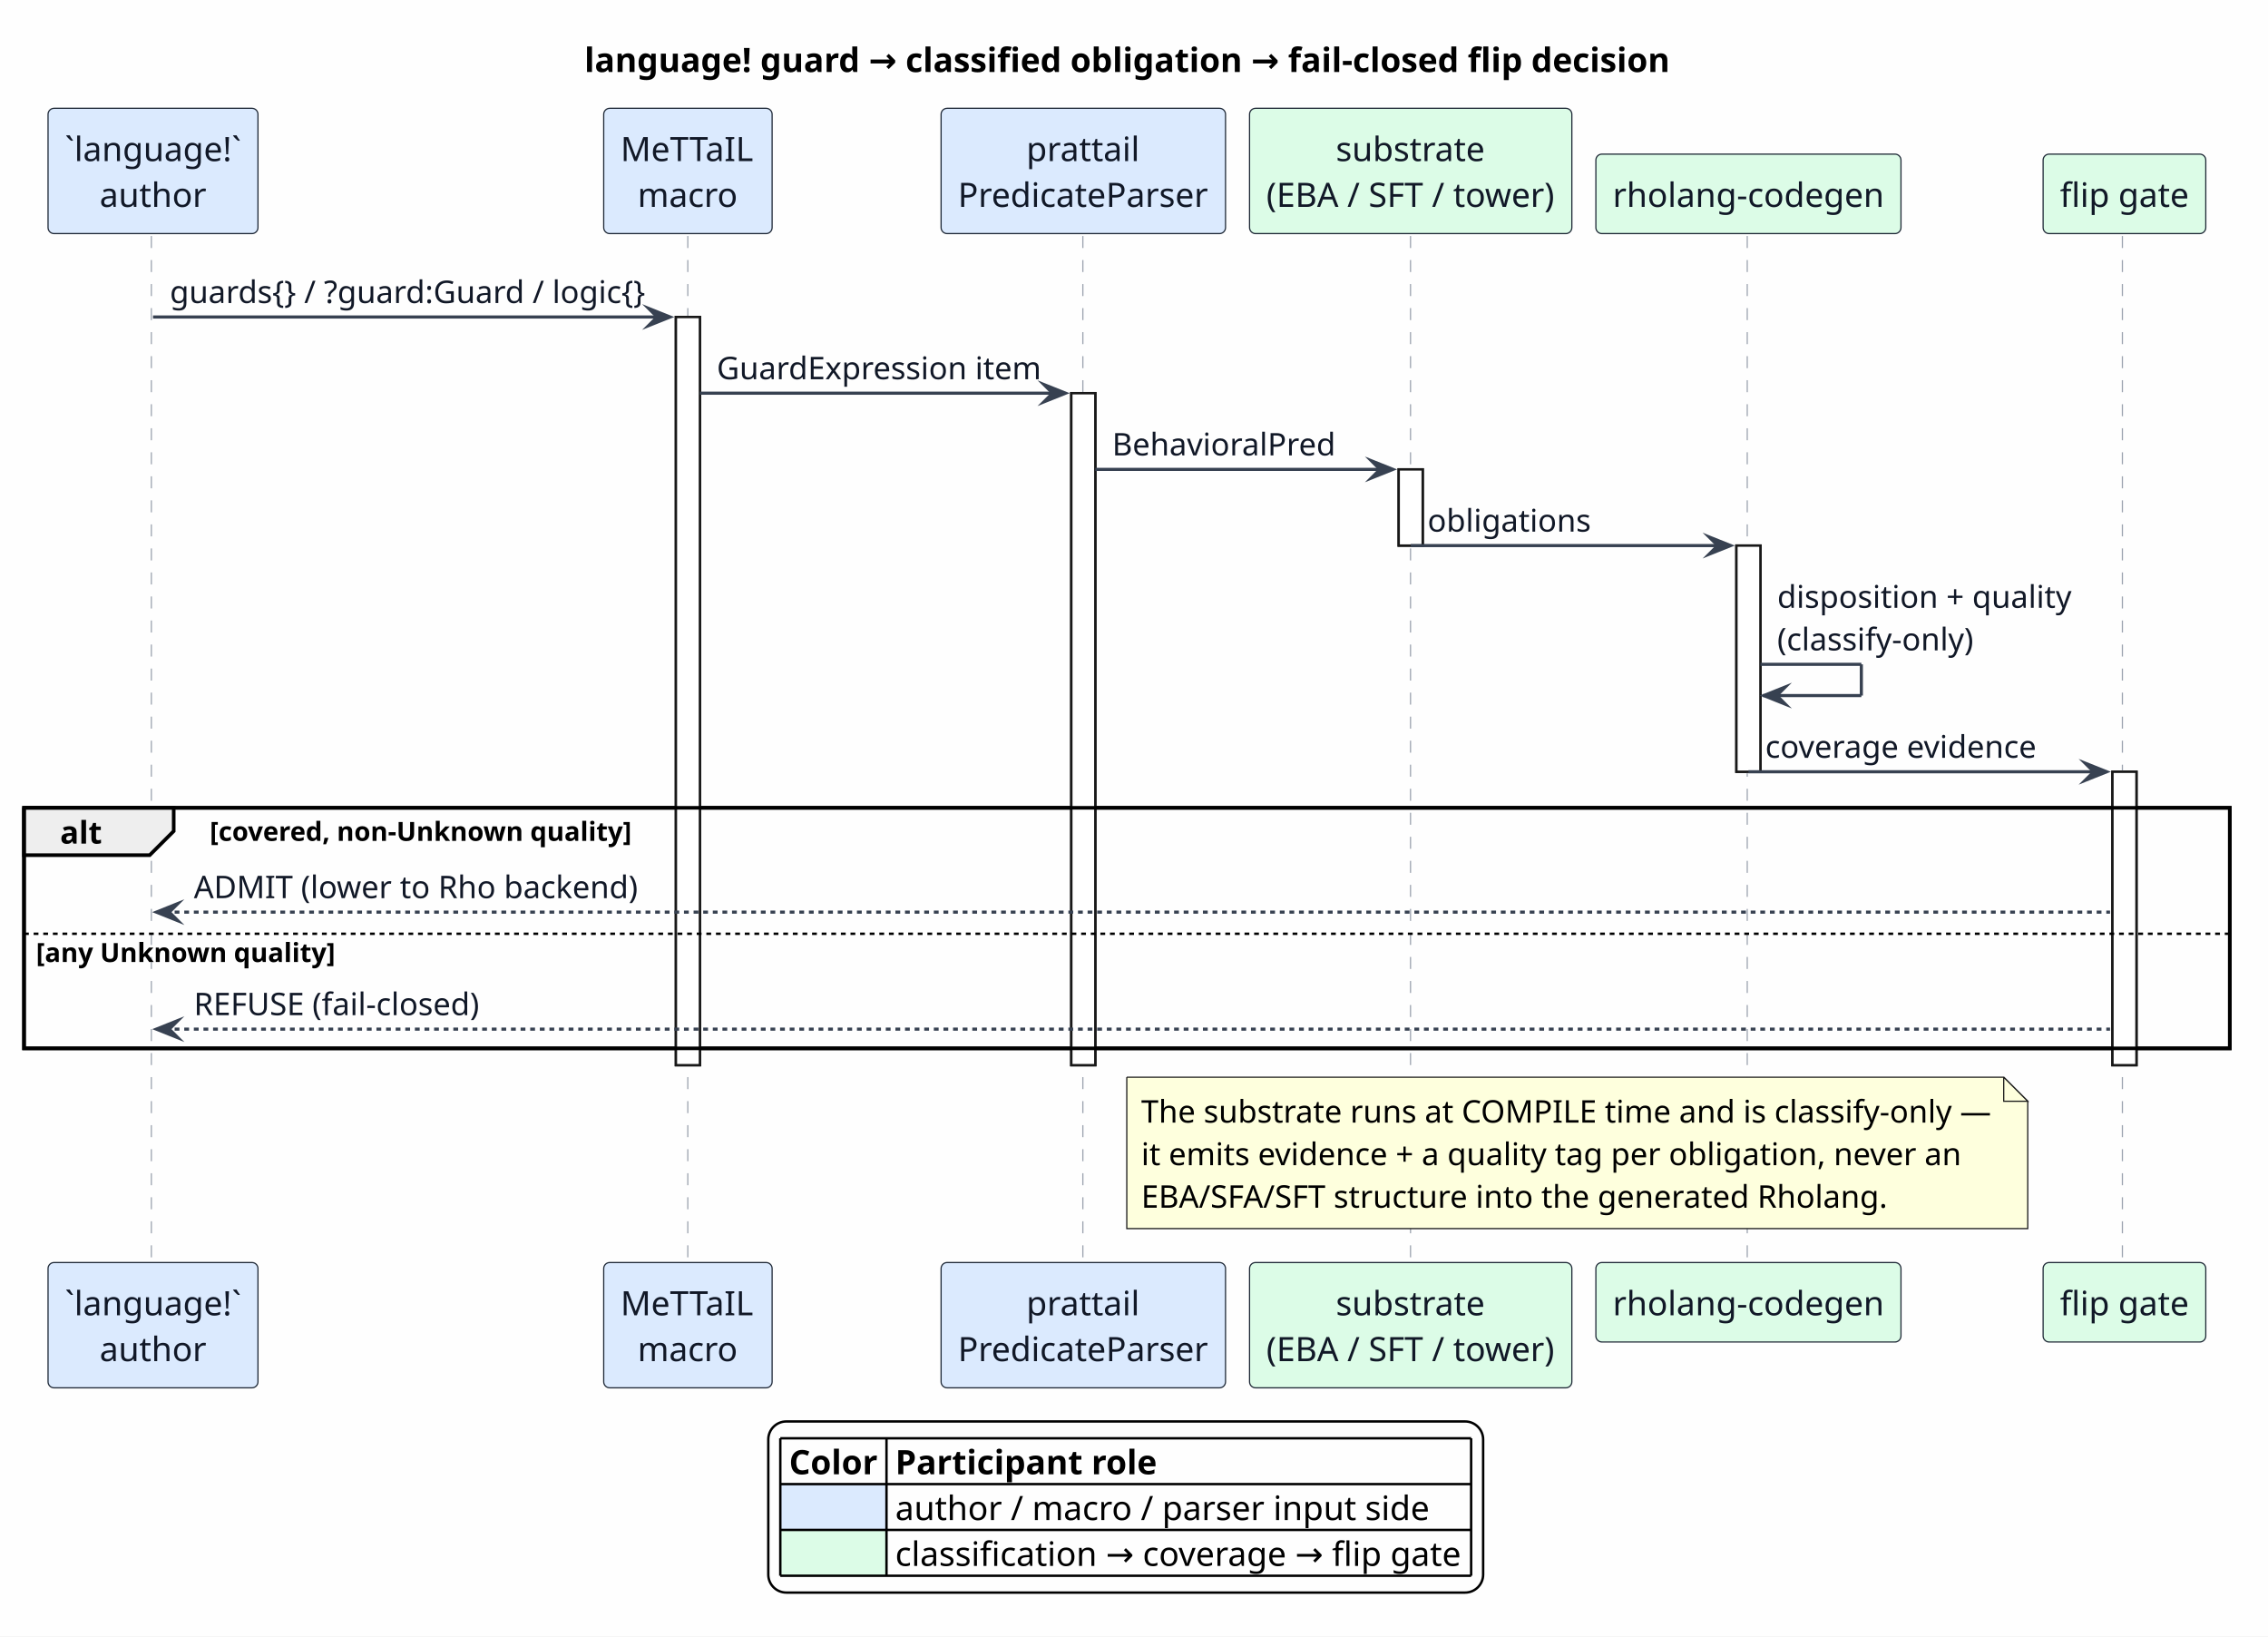
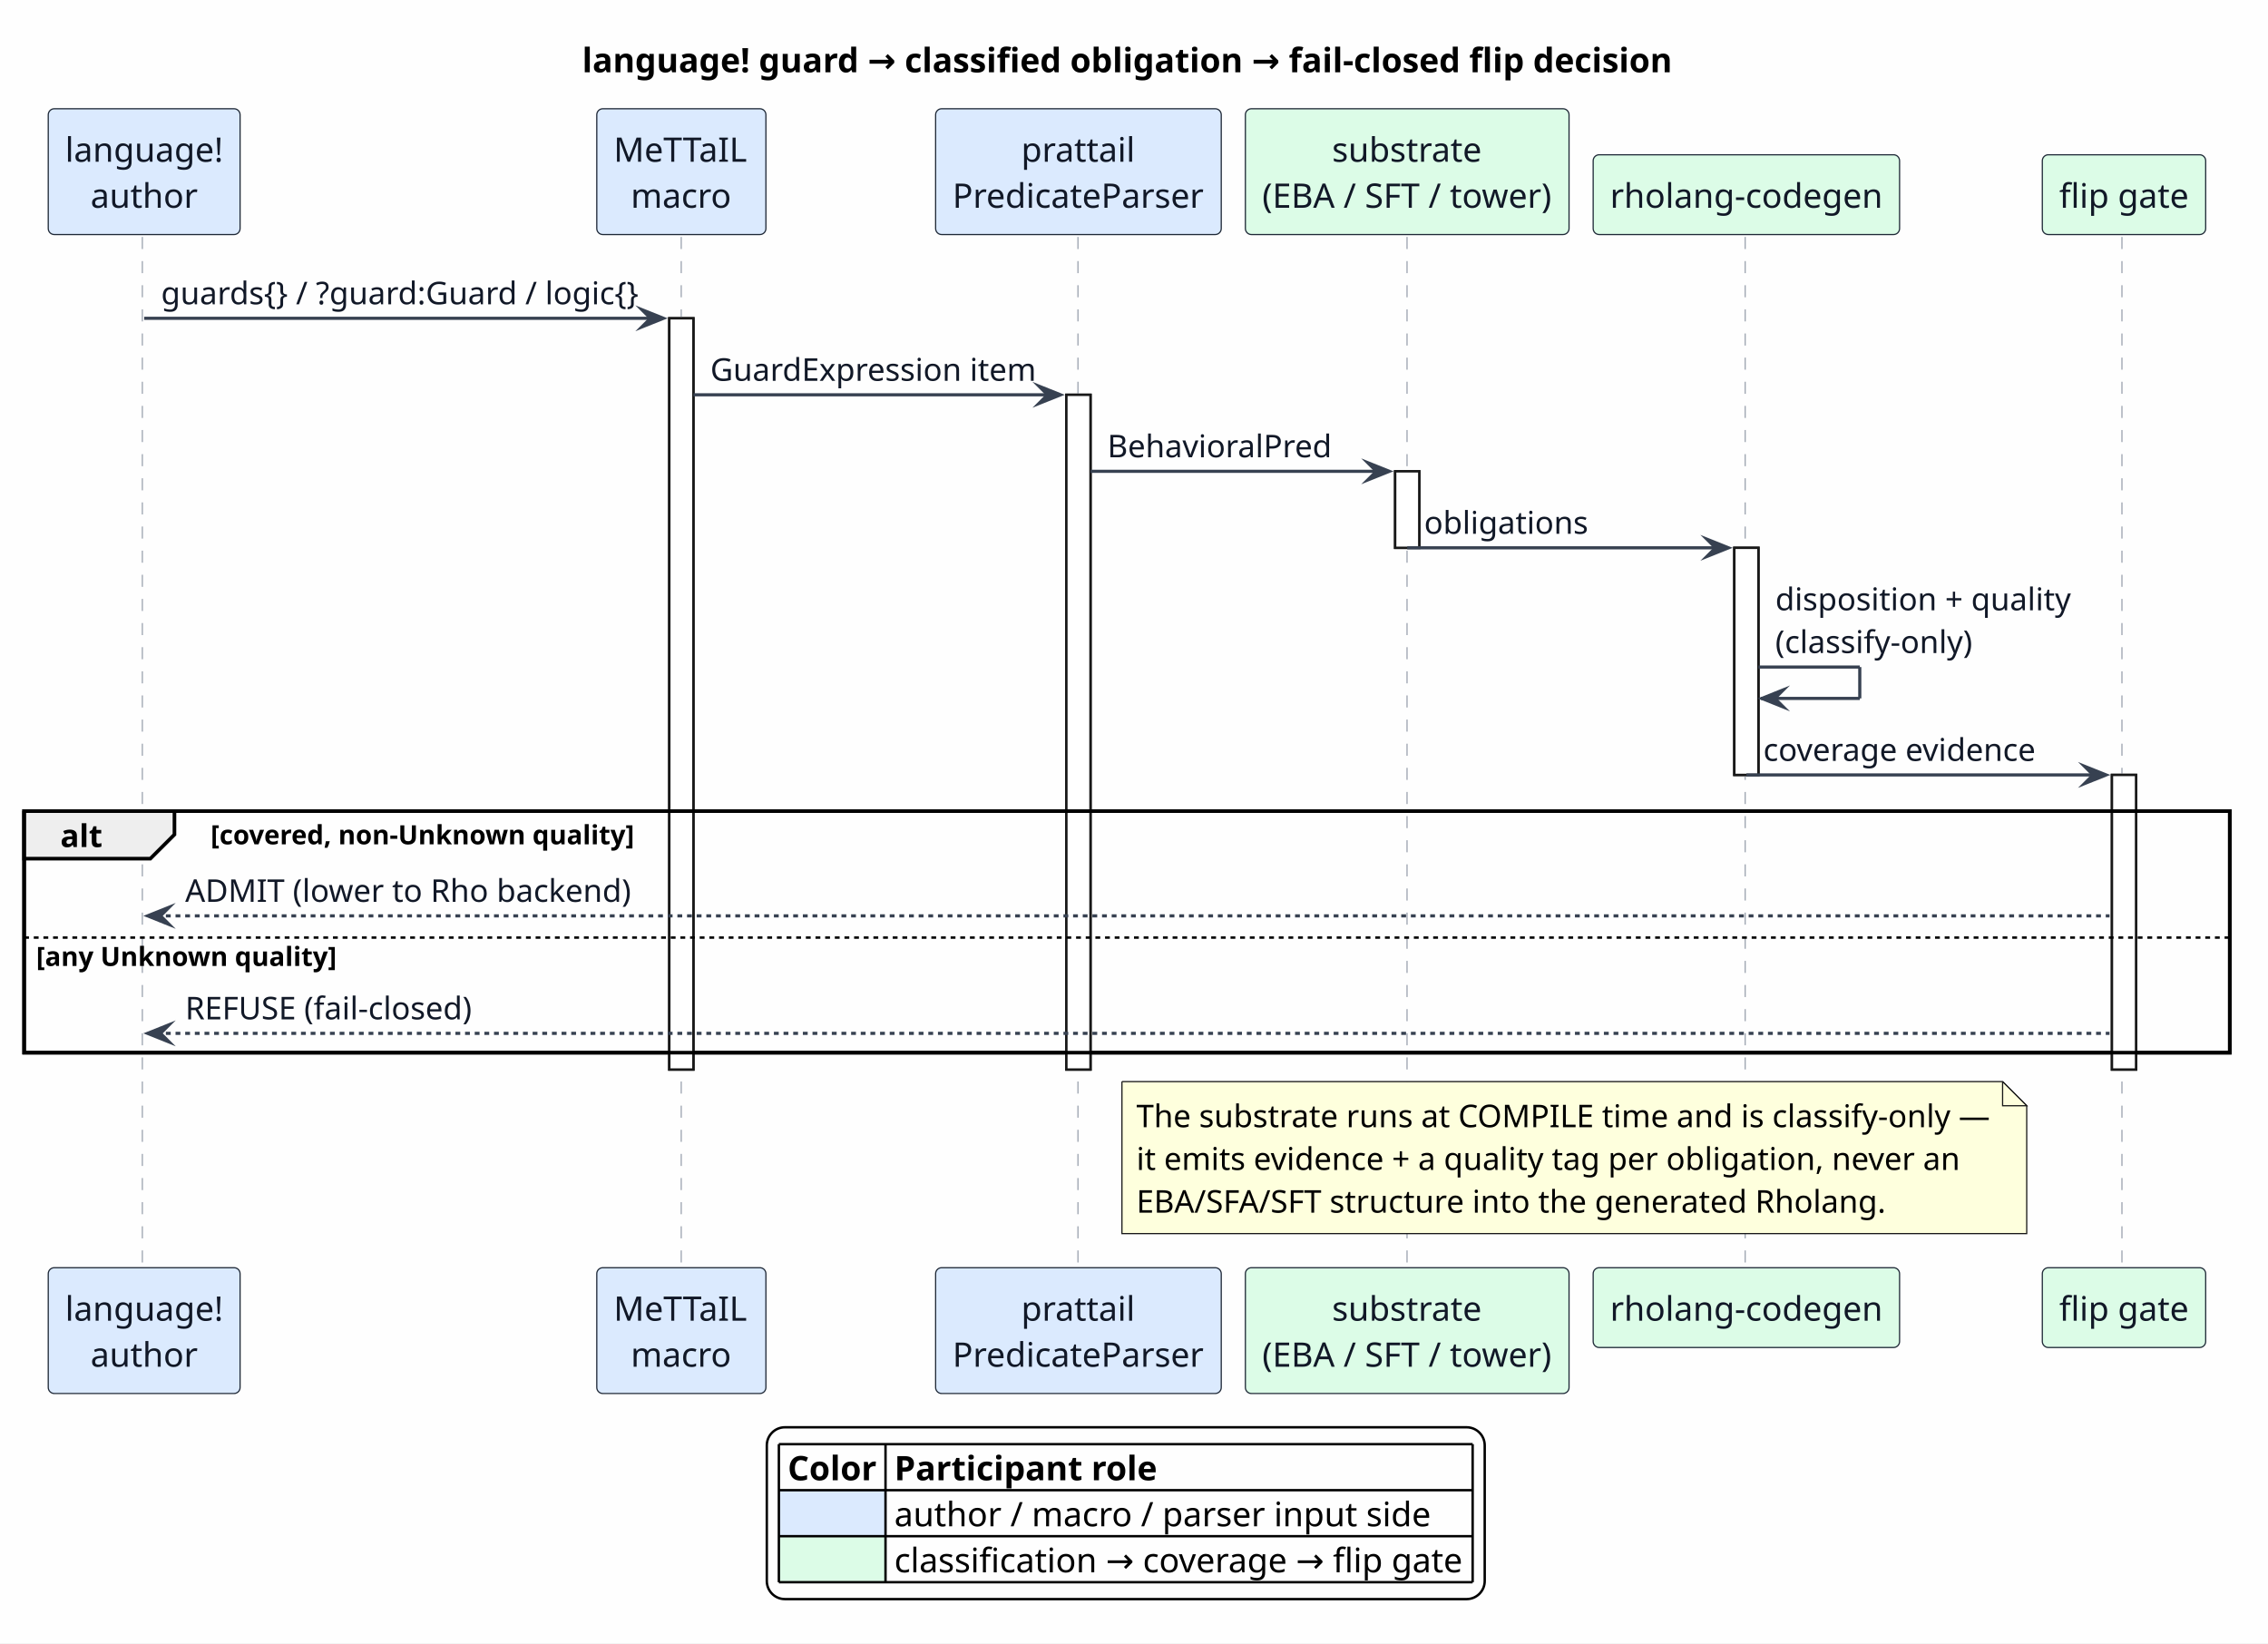
- <svg xmlns="http://www.w3.org/2000/svg" contentStyleType="text/css" data-diagram-type="SEQUENCE" height="681px" preserveAspectRatio="none" style="width:944px;height:681px;background:#FEFEFE;" version="1.1" viewBox="0 0 944 681" width="944px" zoomAndPan="magnify">
+ <svg xmlns="http://www.w3.org/2000/svg" contentStyleType="text/css" data-diagram-type="SEQUENCE" height="681px" preserveAspectRatio="none" style="width:940px;height:681px;background:#FEFEFE;" version="1.1" viewBox="0 0 940 681" width="940px" zoomAndPan="magnify">
  <defs />
  <g>
-     <rect fill="#FEFEFE" height="681" style="stroke:none;stroke-width:1;" width="944" x="0" y="0" />
+     <rect fill="#FEFEFE" height="681" style="stroke:none;stroke-width:1;" width="940" x="0" y="0" />
    <g class="title" data-source-line="1">
-       <text fill="#000000" font-family="sans-serif" font-size="14" font-weight="700" lengthAdjust="spacing" textLength="450.627" x="243.238" y="29.966">language! guard → classified obligation → fail-closed flip decision</text>
-     </g>
-     <g>
-       <rect fill="#FFFFFF" height="311.336" style="stroke:#181818;stroke-width:1;" width="10" x="281.327" y="131.91" />
-     </g>
-     <g>
-       <rect fill="#FFFFFF" height="279.63" style="stroke:#181818;stroke-width:1;" width="10" x="445.904" y="163.616" />
-     </g>
-     <g>
-       <rect fill="#FFFFFF" height="31.706" style="stroke:#181818;stroke-width:1;" width="10" x="582.17" y="195.322" />
-     </g>
-     <g>
-       <rect fill="#FFFFFF" height="94.118" style="stroke:#181818;stroke-width:1;" width="10" x="722.74" y="227.028" />
-     </g>
-     <g>
-       <rect fill="#FFFFFF" height="122.1" style="stroke:#181818;stroke-width:1;" width="10" x="879.252" y="321.146" />
-     </g>
-     <rect fill="none" height="100.1" style="stroke:#000000;stroke-width:1.5;" width="918.104" x="10" y="336.146" />
+       <text fill="#000000" font-family="sans-serif" font-size="14" font-weight="700" lengthAdjust="spacing" textLength="450.627" x="241.272" y="29.966">language! guard → classified obligation → fail-closed flip decision</text>
+     </g>
+     <g>
+       <rect fill="#FFFFFF" height="311.336" style="stroke:#181818;stroke-width:1;" width="10" x="277.393" y="131.91" />
+     </g>
+     <g>
+       <rect fill="#FFFFFF" height="279.63" style="stroke:#181818;stroke-width:1;" width="10" x="441.97" y="163.616" />
+     </g>
+     <g>
+       <rect fill="#FFFFFF" height="31.706" style="stroke:#181818;stroke-width:1;" width="10" x="578.236" y="195.322" />
+     </g>
+     <g>
+       <rect fill="#FFFFFF" height="94.118" style="stroke:#181818;stroke-width:1;" width="10" x="718.806" y="227.028" />
+     </g>
+     <g>
+       <rect fill="#FFFFFF" height="122.1" style="stroke:#181818;stroke-width:1;" width="10" x="875.318" y="321.146" />
+     </g>
+     <rect fill="none" height="100.1" style="stroke:#000000;stroke-width:1.5;" width="914.17" x="10" y="336.146" />
    <g class="participant-lifeline" data-entity-uid="part1" data-qualified-name="Author" data-source-line="14" id="part1-lifeline">
      <g>
-         <rect fill="#000000" fill-opacity="0" height="428.16" width="8" x="59.687" y="98.204" />
-         <line style="stroke:#9CA3AF;stroke-width:0.5;stroke-dasharray:5,5;" x1="63" x2="63" y1="98.204" y2="526.364" />
+         <rect fill="#000000" fill-opacity="0" height="428.16" width="8" x="55.753" y="98.204" />
+         <line style="stroke:#9CA3AF;stroke-width:0.5;stroke-dasharray:5,5;" x1="59" x2="59" y1="98.204" y2="526.364" />
      </g>
    </g>
    <g class="participant-lifeline" data-entity-uid="part2" data-qualified-name="Macro" data-source-line="15" id="part2-lifeline">
      <g>
-         <rect fill="#000000" fill-opacity="0" height="428.16" width="8" x="282.327" y="98.204" />
-         <line style="stroke:#9CA3AF;stroke-width:0.5;stroke-dasharray:5,5;" x1="286.278" x2="286.278" y1="98.204" y2="526.364" />
+         <rect fill="#000000" fill-opacity="0" height="428.16" width="8" x="278.393" y="98.204" />
+         <line style="stroke:#9CA3AF;stroke-width:0.5;stroke-dasharray:5,5;" x1="282.344" x2="282.344" y1="98.204" y2="526.364" />
      </g>
    </g>
    <g class="participant-lifeline" data-entity-uid="part3" data-qualified-name="Parser" data-source-line="16" id="part3-lifeline">
      <g>
-         <rect fill="#000000" fill-opacity="0" height="428.16" width="8" x="446.904" y="98.204" />
-         <line style="stroke:#9CA3AF;stroke-width:0.5;stroke-dasharray:5,5;" x1="450.712" x2="450.712" y1="98.204" y2="526.364" />
+         <rect fill="#000000" fill-opacity="0" height="428.16" width="8" x="442.97" y="98.204" />
+         <line style="stroke:#9CA3AF;stroke-width:0.5;stroke-dasharray:5,5;" x1="446.778" x2="446.778" y1="98.204" y2="526.364" />
      </g>
    </g>
    <g class="participant-lifeline" data-entity-uid="part4" data-qualified-name="Sub" data-source-line="17" id="part4-lifeline">
      <g>
-         <rect fill="#000000" fill-opacity="0" height="428.16" width="8" x="583.17" y="98.204" />
-         <line style="stroke:#9CA3AF;stroke-width:0.5;stroke-dasharray:5,5;" x1="587.096" x2="587.096" y1="98.204" y2="526.364" />
+         <rect fill="#000000" fill-opacity="0" height="428.16" width="8" x="579.236" y="98.204" />
+         <line style="stroke:#9CA3AF;stroke-width:0.5;stroke-dasharray:5,5;" x1="583.162" x2="583.162" y1="98.204" y2="526.364" />
      </g>
    </g>
    <g class="participant-lifeline" data-entity-uid="part5" data-qualified-name="Codegen" data-source-line="18" id="part5-lifeline">
      <g>
-         <rect fill="#000000" fill-opacity="0" height="428.16" width="8" x="723.74" y="98.204" />
-         <line style="stroke:#9CA3AF;stroke-width:0.5;stroke-dasharray:5,5;" x1="727.244" x2="727.244" y1="98.204" y2="526.364" />
+         <rect fill="#000000" fill-opacity="0" height="428.16" width="8" x="719.806" y="98.204" />
+         <line style="stroke:#9CA3AF;stroke-width:0.5;stroke-dasharray:5,5;" x1="723.309" x2="723.309" y1="98.204" y2="526.364" />
      </g>
    </g>
    <g class="participant-lifeline" data-entity-uid="part6" data-qualified-name="Gate" data-source-line="19" id="part6-lifeline">
      <g>
-         <rect fill="#000000" fill-opacity="0" height="428.16" width="8" x="880.252" y="98.204" />
-         <line style="stroke:#9CA3AF;stroke-width:0.5;stroke-dasharray:5,5;" x1="883.4" x2="883.4" y1="98.204" y2="526.364" />
+         <rect fill="#000000" fill-opacity="0" height="428.16" width="8" x="876.318" y="98.204" />
+         <line style="stroke:#9CA3AF;stroke-width:0.5;stroke-dasharray:5,5;" x1="879.466" x2="879.466" y1="98.204" y2="526.364" />
      </g>
    </g>
    <g class="participant participant-head" data-entity-uid="part1" data-qualified-name="Author" data-source-line="14" id="part1-head">
-       <rect fill="#DBEAFE" height="52.136" rx="2.5" ry="2.5" style="stroke:#1F2937;stroke-width:0.5;" width="87.374" x="20" y="45.068" />
-       <text fill="#111827" font-family="sans-serif" font-size="14" lengthAdjust="spacing" textLength="73.374" x="27" y="67.034">`language!`</text>
-       <text fill="#111827" font-family="sans-serif" font-size="14" lengthAdjust="spacing" textLength="44.464" x="41.455" y="86.102">author</text>
+       <rect fill="#DBEAFE" height="52.136" rx="2.5" ry="2.5" style="stroke:#1F2937;stroke-width:0.5;" width="79.506" x="20" y="45.068" />
+       <text fill="#111827" font-family="sans-serif" font-size="14" lengthAdjust="spacing" textLength="65.506" x="27" y="67.034">language!</text>
+       <text fill="#111827" font-family="sans-serif" font-size="14" lengthAdjust="spacing" textLength="44.464" x="37.521" y="86.102">author</text>
    </g>
    <g class="participant participant-tail" data-entity-uid="part1" data-qualified-name="Author" data-source-line="14" id="part1-tail">
-       <rect fill="#DBEAFE" height="52.136" rx="2.5" ry="2.5" style="stroke:#1F2937;stroke-width:0.5;" width="87.374" x="20" y="525.364" />
-       <text fill="#111827" font-family="sans-serif" font-size="14" lengthAdjust="spacing" textLength="73.374" x="27" y="547.33">`language!`</text>
-       <text fill="#111827" font-family="sans-serif" font-size="14" lengthAdjust="spacing" textLength="44.464" x="41.455" y="566.398">author</text>
+       <rect fill="#DBEAFE" height="52.136" rx="2.5" ry="2.5" style="stroke:#1F2937;stroke-width:0.5;" width="79.506" x="20" y="525.364" />
+       <text fill="#111827" font-family="sans-serif" font-size="14" lengthAdjust="spacing" textLength="65.506" x="27" y="547.33">language!</text>
+       <text fill="#111827" font-family="sans-serif" font-size="14" lengthAdjust="spacing" textLength="44.464" x="37.521" y="566.398">author</text>
    </g>
    <g class="participant participant-head" data-entity-uid="part2" data-qualified-name="Macro" data-source-line="15" id="part2-head">
-       <rect fill="#DBEAFE" height="52.136" rx="2.5" ry="2.5" style="stroke:#1F2937;stroke-width:0.5;" width="70.098" x="251.278" y="45.068" />
-       <text fill="#111827" font-family="sans-serif" font-size="14" lengthAdjust="spacing" textLength="56.098" x="258.278" y="67.034">MeTTaIL</text>
-       <text fill="#111827" font-family="sans-serif" font-size="14" lengthAdjust="spacing" textLength="41.916" x="265.369" y="86.102">macro</text>
+       <rect fill="#DBEAFE" height="52.136" rx="2.5" ry="2.5" style="stroke:#1F2937;stroke-width:0.5;" width="70.098" x="247.344" y="45.068" />
+       <text fill="#111827" font-family="sans-serif" font-size="14" lengthAdjust="spacing" textLength="56.098" x="254.344" y="67.034">MeTTaIL</text>
+       <text fill="#111827" font-family="sans-serif" font-size="14" lengthAdjust="spacing" textLength="41.916" x="261.435" y="86.102">macro</text>
    </g>
    <g class="participant participant-tail" data-entity-uid="part2" data-qualified-name="Macro" data-source-line="15" id="part2-tail">
-       <rect fill="#DBEAFE" height="52.136" rx="2.5" ry="2.5" style="stroke:#1F2937;stroke-width:0.5;" width="70.098" x="251.278" y="525.364" />
-       <text fill="#111827" font-family="sans-serif" font-size="14" lengthAdjust="spacing" textLength="56.098" x="258.278" y="547.33">MeTTaIL</text>
-       <text fill="#111827" font-family="sans-serif" font-size="14" lengthAdjust="spacing" textLength="41.916" x="265.369" y="566.398">macro</text>
+       <rect fill="#DBEAFE" height="52.136" rx="2.5" ry="2.5" style="stroke:#1F2937;stroke-width:0.5;" width="70.098" x="247.344" y="525.364" />
+       <text fill="#111827" font-family="sans-serif" font-size="14" lengthAdjust="spacing" textLength="56.098" x="254.344" y="547.33">MeTTaIL</text>
+       <text fill="#111827" font-family="sans-serif" font-size="14" lengthAdjust="spacing" textLength="41.916" x="261.435" y="566.398">macro</text>
    </g>
    <g class="participant participant-head" data-entity-uid="part3" data-qualified-name="Parser" data-source-line="16" id="part3-head">
-       <rect fill="#DBEAFE" height="52.136" rx="2.5" ry="2.5" style="stroke:#1F2937;stroke-width:0.5;" width="118.384" x="391.712" y="45.068" />
-       <text fill="#111827" font-family="sans-serif" font-size="14" lengthAdjust="spacing" textLength="47.432" x="427.188" y="67.034">prattail</text>
-       <text fill="#111827" font-family="sans-serif" font-size="14" lengthAdjust="spacing" textLength="104.384" x="398.712" y="86.102">PredicateParser</text>
+       <rect fill="#DBEAFE" height="52.136" rx="2.5" ry="2.5" style="stroke:#1F2937;stroke-width:0.5;" width="118.384" x="387.778" y="45.068" />
+       <text fill="#111827" font-family="sans-serif" font-size="14" lengthAdjust="spacing" textLength="47.432" x="423.254" y="67.034">prattail</text>
+       <text fill="#111827" font-family="sans-serif" font-size="14" lengthAdjust="spacing" textLength="104.384" x="394.778" y="86.102">PredicateParser</text>
    </g>
    <g class="participant participant-tail" data-entity-uid="part3" data-qualified-name="Parser" data-source-line="16" id="part3-tail">
-       <rect fill="#DBEAFE" height="52.136" rx="2.5" ry="2.5" style="stroke:#1F2937;stroke-width:0.5;" width="118.384" x="391.712" y="525.364" />
-       <text fill="#111827" font-family="sans-serif" font-size="14" lengthAdjust="spacing" textLength="47.432" x="427.188" y="547.33">prattail</text>
-       <text fill="#111827" font-family="sans-serif" font-size="14" lengthAdjust="spacing" textLength="104.384" x="398.712" y="566.398">PredicateParser</text>
+       <rect fill="#DBEAFE" height="52.136" rx="2.5" ry="2.5" style="stroke:#1F2937;stroke-width:0.5;" width="118.384" x="387.778" y="525.364" />
+       <text fill="#111827" font-family="sans-serif" font-size="14" lengthAdjust="spacing" textLength="47.432" x="423.254" y="547.33">prattail</text>
+       <text fill="#111827" font-family="sans-serif" font-size="14" lengthAdjust="spacing" textLength="104.384" x="394.778" y="566.398">PredicateParser</text>
    </g>
    <g class="participant participant-head" data-entity-uid="part4" data-qualified-name="Sub" data-source-line="17" id="part4-head">
-       <rect fill="#DCFCE7" height="52.136" rx="2.5" ry="2.5" style="stroke:#1F2937;stroke-width:0.5;" width="134.148" x="520.096" y="45.068" />
-       <text fill="#111827" font-family="sans-serif" font-size="14" lengthAdjust="spacing" textLength="62.314" x="556.013" y="67.034">substrate</text>
-       <text fill="#111827" font-family="sans-serif" font-size="14" lengthAdjust="spacing" textLength="120.147" x="527.096" y="86.102">(EBA / SFT / tower)</text>
+       <rect fill="#DCFCE7" height="52.136" rx="2.5" ry="2.5" style="stroke:#1F2937;stroke-width:0.5;" width="134.148" x="516.162" y="45.068" />
+       <text fill="#111827" font-family="sans-serif" font-size="14" lengthAdjust="spacing" textLength="62.314" x="552.079" y="67.034">substrate</text>
+       <text fill="#111827" font-family="sans-serif" font-size="14" lengthAdjust="spacing" textLength="120.147" x="523.162" y="86.102">(EBA / SFT / tower)</text>
    </g>
    <g class="participant participant-tail" data-entity-uid="part4" data-qualified-name="Sub" data-source-line="17" id="part4-tail">
-       <rect fill="#DCFCE7" height="52.136" rx="2.5" ry="2.5" style="stroke:#1F2937;stroke-width:0.5;" width="134.148" x="520.096" y="525.364" />
-       <text fill="#111827" font-family="sans-serif" font-size="14" lengthAdjust="spacing" textLength="62.314" x="556.013" y="547.33">substrate</text>
-       <text fill="#111827" font-family="sans-serif" font-size="14" lengthAdjust="spacing" textLength="120.147" x="527.096" y="566.398">(EBA / SFT / tower)</text>
+       <rect fill="#DCFCE7" height="52.136" rx="2.5" ry="2.5" style="stroke:#1F2937;stroke-width:0.5;" width="134.148" x="516.162" y="525.364" />
+       <text fill="#111827" font-family="sans-serif" font-size="14" lengthAdjust="spacing" textLength="62.314" x="552.079" y="547.33">substrate</text>
+       <text fill="#111827" font-family="sans-serif" font-size="14" lengthAdjust="spacing" textLength="120.147" x="523.162" y="566.398">(EBA / SFT / tower)</text>
    </g>
    <g class="participant participant-head" data-entity-uid="part5" data-qualified-name="Codegen" data-source-line="18" id="part5-head">
-       <rect fill="#DCFCE7" height="33.068" rx="2.5" ry="2.5" style="stroke:#1F2937;stroke-width:0.5;" width="126.994" x="664.244" y="64.136" />
-       <text fill="#111827" font-family="sans-serif" font-size="14" lengthAdjust="spacing" textLength="112.994" x="671.244" y="86.102">rholang-codegen</text>
+       <rect fill="#DCFCE7" height="33.068" rx="2.5" ry="2.5" style="stroke:#1F2937;stroke-width:0.5;" width="126.994" x="660.309" y="64.136" />
+       <text fill="#111827" font-family="sans-serif" font-size="14" lengthAdjust="spacing" textLength="112.994" x="667.309" y="86.102">rholang-codegen</text>
    </g>
    <g class="participant participant-tail" data-entity-uid="part5" data-qualified-name="Codegen" data-source-line="18" id="part5-tail">
-       <rect fill="#DCFCE7" height="33.068" rx="2.5" ry="2.5" style="stroke:#1F2937;stroke-width:0.5;" width="126.994" x="664.244" y="525.364" />
-       <text fill="#111827" font-family="sans-serif" font-size="14" lengthAdjust="spacing" textLength="112.994" x="671.244" y="547.33">rholang-codegen</text>
+       <rect fill="#DCFCE7" height="33.068" rx="2.5" ry="2.5" style="stroke:#1F2937;stroke-width:0.5;" width="126.994" x="660.309" y="525.364" />
+       <text fill="#111827" font-family="sans-serif" font-size="14" lengthAdjust="spacing" textLength="112.994" x="667.309" y="547.33">rholang-codegen</text>
    </g>
    <g class="participant participant-head" data-entity-uid="part6" data-qualified-name="Gate" data-source-line="19" id="part6-head">
-       <rect fill="#DCFCE7" height="33.068" rx="2.5" ry="2.5" style="stroke:#1F2937;stroke-width:0.5;" width="67.704" x="850.4" y="64.136" />
-       <text fill="#111827" font-family="sans-serif" font-size="14" lengthAdjust="spacing" textLength="53.704" x="857.4" y="86.102">flip gate</text>
+       <rect fill="#DCFCE7" height="33.068" rx="2.5" ry="2.5" style="stroke:#1F2937;stroke-width:0.5;" width="67.704" x="846.466" y="64.136" />
+       <text fill="#111827" font-family="sans-serif" font-size="14" lengthAdjust="spacing" textLength="53.704" x="853.466" y="86.102">flip gate</text>
    </g>
    <g class="participant participant-tail" data-entity-uid="part6" data-qualified-name="Gate" data-source-line="19" id="part6-tail">
-       <rect fill="#DCFCE7" height="33.068" rx="2.5" ry="2.5" style="stroke:#1F2937;stroke-width:0.5;" width="67.704" x="850.4" y="525.364" />
-       <text fill="#111827" font-family="sans-serif" font-size="14" lengthAdjust="spacing" textLength="53.704" x="857.4" y="547.33">flip gate</text>
-     </g>
-     <g>
-       <rect fill="#FFFFFF" height="311.336" style="stroke:#181818;stroke-width:1;" width="10" x="281.327" y="131.91" />
-     </g>
-     <g>
-       <rect fill="#FFFFFF" height="279.63" style="stroke:#181818;stroke-width:1;" width="10" x="445.904" y="163.616" />
-     </g>
-     <g>
-       <rect fill="#FFFFFF" height="31.706" style="stroke:#181818;stroke-width:1;" width="10" x="582.17" y="195.322" />
-     </g>
-     <g>
-       <rect fill="#FFFFFF" height="94.118" style="stroke:#181818;stroke-width:1;" width="10" x="722.74" y="227.028" />
-     </g>
-     <g>
-       <rect fill="#FFFFFF" height="122.1" style="stroke:#181818;stroke-width:1;" width="10" x="879.252" y="321.146" />
+       <rect fill="#DCFCE7" height="33.068" rx="2.5" ry="2.5" style="stroke:#1F2937;stroke-width:0.5;" width="67.704" x="846.466" y="525.364" />
+       <text fill="#111827" font-family="sans-serif" font-size="14" lengthAdjust="spacing" textLength="53.704" x="853.466" y="547.33">flip gate</text>
+     </g>
+     <g>
+       <rect fill="#FFFFFF" height="311.336" style="stroke:#181818;stroke-width:1;" width="10" x="277.393" y="131.91" />
+     </g>
+     <g>
+       <rect fill="#FFFFFF" height="279.63" style="stroke:#181818;stroke-width:1;" width="10" x="441.97" y="163.616" />
+     </g>
+     <g>
+       <rect fill="#FFFFFF" height="31.706" style="stroke:#181818;stroke-width:1;" width="10" x="578.236" y="195.322" />
+     </g>
+     <g>
+       <rect fill="#FFFFFF" height="94.118" style="stroke:#181818;stroke-width:1;" width="10" x="718.806" y="227.028" />
+     </g>
+     <g>
+       <rect fill="#FFFFFF" height="122.1" style="stroke:#181818;stroke-width:1;" width="10" x="875.318" y="321.146" />
    </g>
    <g class="message" data-entity-1="part1" data-entity-2="part2" data-source-line="21" id="msg1">
-       <polygon fill="#374151" points="269.327,127.91,279.327,131.91,269.327,135.91,273.327,131.91" style="stroke:#374151;stroke-width:1;stroke-linejoin:miter;stroke-miterlimit:10;" />
-       <line style="stroke:#374151;stroke-width:1.3;" x1="63.687" x2="275.327" y1="131.91" y2="131.91" />
-       <text fill="#111827" font-family="sans-serif" font-size="13" lengthAdjust="spacing" textLength="198.64" x="70.687" y="126.101">guards{} / ?guard:Guard / logic{}</text>
+       <polygon fill="#374151" points="265.393,127.91,275.393,131.91,265.393,135.91,269.393,131.91" style="stroke:#374151;stroke-width:1;stroke-linejoin:miter;stroke-miterlimit:10;" />
+       <line style="stroke:#374151;stroke-width:1.3;" x1="59.753" x2="271.393" y1="131.91" y2="131.91" />
+       <text fill="#111827" font-family="sans-serif" font-size="13" lengthAdjust="spacing" textLength="198.64" x="66.753" y="126.101">guards{} / ?guard:Guard / logic{}</text>
    </g>
    <g class="message" data-entity-1="part2" data-entity-2="part3" data-source-line="23" id="msg2">
-       <polygon fill="#374151" points="433.904,159.616,443.904,163.616,433.904,167.616,437.904,163.616" style="stroke:#374151;stroke-width:1;stroke-linejoin:miter;stroke-miterlimit:10;" />
-       <line style="stroke:#374151;stroke-width:1.3;" x1="291.327" x2="439.904" y1="163.616" y2="163.616" />
-       <text fill="#111827" font-family="sans-serif" font-size="13" lengthAdjust="spacing" textLength="135.577" x="298.327" y="157.807">GuardExpression item</text>
+       <polygon fill="#374151" points="429.97,159.616,439.97,163.616,429.97,167.616,433.97,163.616" style="stroke:#374151;stroke-width:1;stroke-linejoin:miter;stroke-miterlimit:10;" />
+       <line style="stroke:#374151;stroke-width:1.3;" x1="287.393" x2="435.97" y1="163.616" y2="163.616" />
+       <text fill="#111827" font-family="sans-serif" font-size="13" lengthAdjust="spacing" textLength="135.577" x="294.393" y="157.807">GuardExpression item</text>
    </g>
    <g class="message" data-entity-1="part3" data-entity-2="part4" data-source-line="25" id="msg3">
-       <polygon fill="#374151" points="570.17,191.322,580.17,195.322,570.17,199.322,574.17,195.322" style="stroke:#374151;stroke-width:1;stroke-linejoin:miter;stroke-miterlimit:10;" />
-       <line style="stroke:#374151;stroke-width:1.3;" x1="455.904" x2="576.17" y1="195.322" y2="195.322" />
-       <text fill="#111827" font-family="sans-serif" font-size="13" lengthAdjust="spacing" textLength="93.509" x="462.904" y="189.513">BehavioralPred</text>
+       <polygon fill="#374151" points="566.236,191.322,576.236,195.322,566.236,199.322,570.236,195.322" style="stroke:#374151;stroke-width:1;stroke-linejoin:miter;stroke-miterlimit:10;" />
+       <line style="stroke:#374151;stroke-width:1.3;" x1="451.97" x2="572.236" y1="195.322" y2="195.322" />
+       <text fill="#111827" font-family="sans-serif" font-size="13" lengthAdjust="spacing" textLength="93.509" x="458.97" y="189.513">BehavioralPred</text>
    </g>
    <g class="message" data-entity-1="part4" data-entity-2="part5" data-source-line="27" id="msg4">
-       <polygon fill="#374151" points="710.74,223.028,720.74,227.028,710.74,231.028,714.74,227.028" style="stroke:#374151;stroke-width:1;stroke-linejoin:miter;stroke-miterlimit:10;" />
-       <line style="stroke:#374151;stroke-width:1.3;" x1="587.17" x2="716.74" y1="227.028" y2="227.028" />
-       <text fill="#111827" font-family="sans-serif" font-size="13" lengthAdjust="spacing" textLength="68.029" x="594.17" y="221.219">obligations</text>
+       <polygon fill="#374151" points="706.806,223.028,716.806,227.028,706.806,231.028,710.806,227.028" style="stroke:#374151;stroke-width:1;stroke-linejoin:miter;stroke-miterlimit:10;" />
+       <line style="stroke:#374151;stroke-width:1.3;" x1="583.236" x2="712.806" y1="227.028" y2="227.028" />
+       <text fill="#111827" font-family="sans-serif" font-size="13" lengthAdjust="spacing" textLength="68.029" x="590.236" y="221.219">obligations</text>
    </g>
    <g class="message" data-entity-1="part5" data-entity-2="part5" data-source-line="30" id="msg5">
-       <line style="stroke:#374151;stroke-width:1.3;" x1="732.74" x2="774.74" y1="276.44" y2="276.44" />
-       <line style="stroke:#374151;stroke-width:1.3;" x1="774.74" x2="774.74" y1="276.44" y2="289.44" />
-       <line style="stroke:#374151;stroke-width:1.3;" x1="733.74" x2="774.74" y1="289.44" y2="289.44" />
-       <polygon fill="#374151" points="743.74,285.44,733.74,289.44,743.74,293.44,739.74,289.44" style="stroke:#374151;stroke-width:1;stroke-linejoin:miter;stroke-miterlimit:10;" />
-       <text fill="#111827" font-family="sans-serif" font-size="13" lengthAdjust="spacing" textLength="122.512" x="739.74" y="252.925">disposition + quality</text>
-       <text fill="#111827" font-family="sans-serif" font-size="13" lengthAdjust="spacing" textLength="81.666" x="739.74" y="270.631">(classify-only)</text>
+       <line style="stroke:#374151;stroke-width:1.3;" x1="728.806" x2="770.806" y1="276.44" y2="276.44" />
+       <line style="stroke:#374151;stroke-width:1.3;" x1="770.806" x2="770.806" y1="276.44" y2="289.44" />
+       <line style="stroke:#374151;stroke-width:1.3;" x1="729.806" x2="770.806" y1="289.44" y2="289.44" />
+       <polygon fill="#374151" points="739.806,285.44,729.806,289.44,739.806,293.44,735.806,289.44" style="stroke:#374151;stroke-width:1;stroke-linejoin:miter;stroke-miterlimit:10;" />
+       <text fill="#111827" font-family="sans-serif" font-size="13" lengthAdjust="spacing" textLength="122.512" x="735.806" y="252.925">disposition + quality</text>
+       <text fill="#111827" font-family="sans-serif" font-size="13" lengthAdjust="spacing" textLength="81.666" x="735.806" y="270.631">(classify-only)</text>
    </g>
    <g class="message" data-entity-1="part5" data-entity-2="part6" data-source-line="31" id="msg6">
-       <polygon fill="#374151" points="867.252,317.146,877.252,321.146,867.252,325.146,871.252,321.146" style="stroke:#374151;stroke-width:1;stroke-linejoin:miter;stroke-miterlimit:10;" />
-       <line style="stroke:#374151;stroke-width:1.3;" x1="727.74" x2="873.252" y1="321.146" y2="321.146" />
-       <text fill="#111827" font-family="sans-serif" font-size="13" lengthAdjust="spacing" textLength="113.633" x="734.74" y="315.337">coverage evidence</text>
+       <polygon fill="#374151" points="863.318,317.146,873.318,321.146,863.318,325.146,867.318,321.146" style="stroke:#374151;stroke-width:1;stroke-linejoin:miter;stroke-miterlimit:10;" />
+       <line style="stroke:#374151;stroke-width:1.3;" x1="723.806" x2="869.318" y1="321.146" y2="321.146" />
+       <text fill="#111827" font-family="sans-serif" font-size="13" lengthAdjust="spacing" textLength="113.633" x="730.806" y="315.337">coverage evidence</text>
    </g>
    <path d="M10,336.146 L72.303,336.146 L72.303,345.852 L62.303,355.852 L10,355.852 L10,336.146" fill="#EEEEEE" style="stroke:#000000;stroke-width:1.5;" />
-     <rect fill="none" height="100.1" style="stroke:#000000;stroke-width:1.5;" width="918.104" x="10" y="336.146" />
+     <rect fill="none" height="100.1" style="stroke:#000000;stroke-width:1.5;" width="914.17" x="10" y="336.146" />
    <text fill="#000000" font-family="sans-serif" font-size="13" font-weight="700" lengthAdjust="spacing" textLength="17.303" x="25" y="351.043">alt</text>
    <text fill="#000000" font-family="sans-serif" font-size="11" font-weight="700" lengthAdjust="spacing" textLength="175.856" x="87.303" y="349.905">[covered, non-Unknown quality]</text>
    <g class="message" data-entity-1="part6" data-entity-2="part1" data-source-line="36" id="msg7">
-       <polygon fill="#374151" points="74.687,375.558,64.687,379.558,74.687,383.558,70.687,379.558" style="stroke:#374151;stroke-width:1;stroke-linejoin:miter;stroke-miterlimit:10;" />
-       <line style="stroke:#374151;stroke-width:1.3;stroke-dasharray:2,2;" x1="68.687" x2="878.252" y1="379.558" y2="379.558" />
-       <text fill="#111827" font-family="sans-serif" font-size="13" lengthAdjust="spacing" textLength="185.055" x="80.687" y="373.749">ADMIT (lower to Rho backend)</text>
-     </g>
-     <line style="stroke:#000000;stroke-width:1;stroke-dasharray:2,2;" x1="10" x2="928.104" y1="388.558" y2="388.558" />
+       <polygon fill="#374151" points="70.753,375.558,60.753,379.558,70.753,383.558,66.753,379.558" style="stroke:#374151;stroke-width:1;stroke-linejoin:miter;stroke-miterlimit:10;" />
+       <line style="stroke:#374151;stroke-width:1.3;stroke-dasharray:2,2;" x1="64.753" x2="874.318" y1="379.558" y2="379.558" />
+       <text fill="#111827" font-family="sans-serif" font-size="13" lengthAdjust="spacing" textLength="185.055" x="76.753" y="373.749">ADMIT (lower to Rho backend)</text>
+     </g>
+     <line style="stroke:#000000;stroke-width:1;stroke-dasharray:2,2;" x1="10" x2="924.17" y1="388.558" y2="388.558" />
    <text fill="#000000" font-family="sans-serif" font-size="11" font-weight="700" lengthAdjust="spacing" textLength="124.211" x="15" y="400.317">[any Unknown quality]</text>
    <g class="message" data-entity-1="part6" data-entity-2="part1" data-source-line="38" id="msg8">
-       <polygon fill="#374151" points="74.687,424.246,64.687,428.246,74.687,432.246,70.687,428.246" style="stroke:#374151;stroke-width:1;stroke-linejoin:miter;stroke-miterlimit:10;" />
-       <line style="stroke:#374151;stroke-width:1.3;stroke-dasharray:2,2;" x1="68.687" x2="878.252" y1="428.246" y2="428.246" />
-       <text fill="#111827" font-family="sans-serif" font-size="13" lengthAdjust="spacing" textLength="118.781" x="80.687" y="422.437">REFUSE (fail-closed)</text>
-     </g>
-     <path d="M469,448.246 L469,511.246 L844,511.246 L844,458.246 L834,448.246 L469,448.246" fill="#FEFFDD" style="stroke:#181818;stroke-width:0.5;" />
-     <path d="M834,448.246 L834,458.246 L844,458.246 L834,448.246" fill="#FEFFDD" style="stroke:#181818;stroke-width:0.5;" />
-     <text fill="#000000" font-family="sans-serif" font-size="13" lengthAdjust="spacing" textLength="354.302" x="475" y="467.143">The substrate runs at COMPILE time and is classify-only —</text>
-     <text fill="#000000" font-family="sans-serif" font-size="13" lengthAdjust="spacing" textLength="341.874" x="475" y="484.849">it emits evidence + a quality tag per obligation, never an</text>
-     <text fill="#000000" font-family="sans-serif" font-size="13" lengthAdjust="spacing" textLength="311.376" x="475" y="502.555">EBA/SFA/SFT structure into the generated Rholang.</text>
+       <polygon fill="#374151" points="70.753,424.246,60.753,428.246,70.753,432.246,66.753,428.246" style="stroke:#374151;stroke-width:1;stroke-linejoin:miter;stroke-miterlimit:10;" />
+       <line style="stroke:#374151;stroke-width:1.3;stroke-dasharray:2,2;" x1="64.753" x2="874.318" y1="428.246" y2="428.246" />
+       <text fill="#111827" font-family="sans-serif" font-size="13" lengthAdjust="spacing" textLength="118.781" x="76.753" y="422.437">REFUSE (fail-closed)</text>
+     </g>
+     <path d="M465,448.246 L465,511.246 L840,511.246 L840,458.246 L830,448.246 L465,448.246" fill="#FEFFDD" style="stroke:#181818;stroke-width:0.5;" />
+     <path d="M830,448.246 L830,458.246 L840,458.246 L830,448.246" fill="#FEFFDD" style="stroke:#181818;stroke-width:0.5;" />
+     <text fill="#000000" font-family="sans-serif" font-size="13" lengthAdjust="spacing" textLength="354.302" x="471" y="467.143">The substrate runs at COMPILE time and is classify-only —</text>
+     <text fill="#000000" font-family="sans-serif" font-size="13" lengthAdjust="spacing" textLength="341.874" x="471" y="484.849">it emits evidence + a quality tag per obligation, never an</text>
+     <text fill="#000000" font-family="sans-serif" font-size="13" lengthAdjust="spacing" textLength="311.376" x="471" y="502.555">EBA/SFA/SFT structure into the generated Rholang.</text>
    <g class="legend" data-source-line="50">
-       <rect fill="none" height="71.204" rx="7.5" ry="7.5" style="stroke:#000000;stroke-width:1;" width="297.542" x="319.781" y="591.5" />
-       <text fill="#000000" font-family="sans-serif" font-size="14" font-weight="700" lengthAdjust="spacing" textLength="36.918" x="328.421" y="613.466">Color</text>
-       <text fill="#000000" font-family="sans-serif" font-size="14" font-weight="700" lengthAdjust="spacing" textLength="108.598" x="372.619" y="613.466">Participant role</text>
-       <rect fill="#DBEAFE" height="19.068" style="stroke:none;stroke-width:1;" width="44.198" x="324.781" y="617.568" />
-       <text fill="#000000" font-family="sans-serif" font-size="14" lengthAdjust="spacing" textLength="3.64" x="324.781" y="632.534"> </text>
-       <text fill="#000000" font-family="sans-serif" font-size="14" lengthAdjust="spacing" textLength="222.669" x="372.619" y="632.534">author / macro / parser input side</text>
-       <rect fill="#DCFCE7" height="19.068" style="stroke:none;stroke-width:1;" width="44.198" x="324.781" y="636.635" />
-       <text fill="#000000" font-family="sans-serif" font-size="14" lengthAdjust="spacing" textLength="3.64" x="324.781" y="651.601"> </text>
-       <text fill="#000000" font-family="sans-serif" font-size="14" lengthAdjust="spacing" textLength="236.064" x="372.619" y="651.601">classification → coverage → flip gate</text>
-       <line style="stroke:#000000;stroke-width:1;" x1="324.781" x2="612.323" y1="598.5" y2="598.5" />
-       <line style="stroke:#000000;stroke-width:1;" x1="324.781" x2="612.323" y1="617.568" y2="617.568" />
-       <line style="stroke:#000000;stroke-width:1;" x1="324.781" x2="612.323" y1="636.635" y2="636.635" />
-       <line style="stroke:#000000;stroke-width:1;" x1="324.781" x2="612.323" y1="655.703" y2="655.703" />
-       <line style="stroke:#000000;stroke-width:1;" x1="324.781" x2="324.781" y1="598.5" y2="655.703" />
-       <line style="stroke:#000000;stroke-width:1;" x1="368.979" x2="368.979" y1="598.5" y2="655.703" />
-       <line style="stroke:#000000;stroke-width:1;" x1="612.323" x2="612.323" y1="598.5" y2="655.703" />
+       <rect fill="none" height="71.204" rx="7.5" ry="7.5" style="stroke:#000000;stroke-width:1;" width="297.542" x="317.814" y="591.5" />
+       <text fill="#000000" font-family="sans-serif" font-size="14" font-weight="700" lengthAdjust="spacing" textLength="36.918" x="326.454" y="613.466">Color</text>
+       <text fill="#000000" font-family="sans-serif" font-size="14" font-weight="700" lengthAdjust="spacing" textLength="108.598" x="370.652" y="613.466">Participant role</text>
+       <rect fill="#DBEAFE" height="19.068" style="stroke:none;stroke-width:1;" width="44.198" x="322.814" y="617.568" />
+       <text fill="#000000" font-family="sans-serif" font-size="14" lengthAdjust="spacing" textLength="3.64" x="322.814" y="632.534"> </text>
+       <text fill="#000000" font-family="sans-serif" font-size="14" lengthAdjust="spacing" textLength="222.669" x="370.652" y="632.534">author / macro / parser input side</text>
+       <rect fill="#DCFCE7" height="19.068" style="stroke:none;stroke-width:1;" width="44.198" x="322.814" y="636.635" />
+       <text fill="#000000" font-family="sans-serif" font-size="14" lengthAdjust="spacing" textLength="3.64" x="322.814" y="651.601"> </text>
+       <text fill="#000000" font-family="sans-serif" font-size="14" lengthAdjust="spacing" textLength="236.064" x="370.652" y="651.601">classification → coverage → flip gate</text>
+       <line style="stroke:#000000;stroke-width:1;" x1="322.814" x2="610.356" y1="598.5" y2="598.5" />
+       <line style="stroke:#000000;stroke-width:1;" x1="322.814" x2="610.356" y1="617.568" y2="617.568" />
+       <line style="stroke:#000000;stroke-width:1;" x1="322.814" x2="610.356" y1="636.635" y2="636.635" />
+       <line style="stroke:#000000;stroke-width:1;" x1="322.814" x2="610.356" y1="655.703" y2="655.703" />
+       <line style="stroke:#000000;stroke-width:1;" x1="322.814" x2="322.814" y1="598.5" y2="655.703" />
+       <line style="stroke:#000000;stroke-width:1;" x1="367.012" x2="367.012" y1="598.5" y2="655.703" />
+       <line style="stroke:#000000;stroke-width:1;" x1="610.356" x2="610.356" y1="598.5" y2="655.703" />
    </g>
  </g>
</svg>
